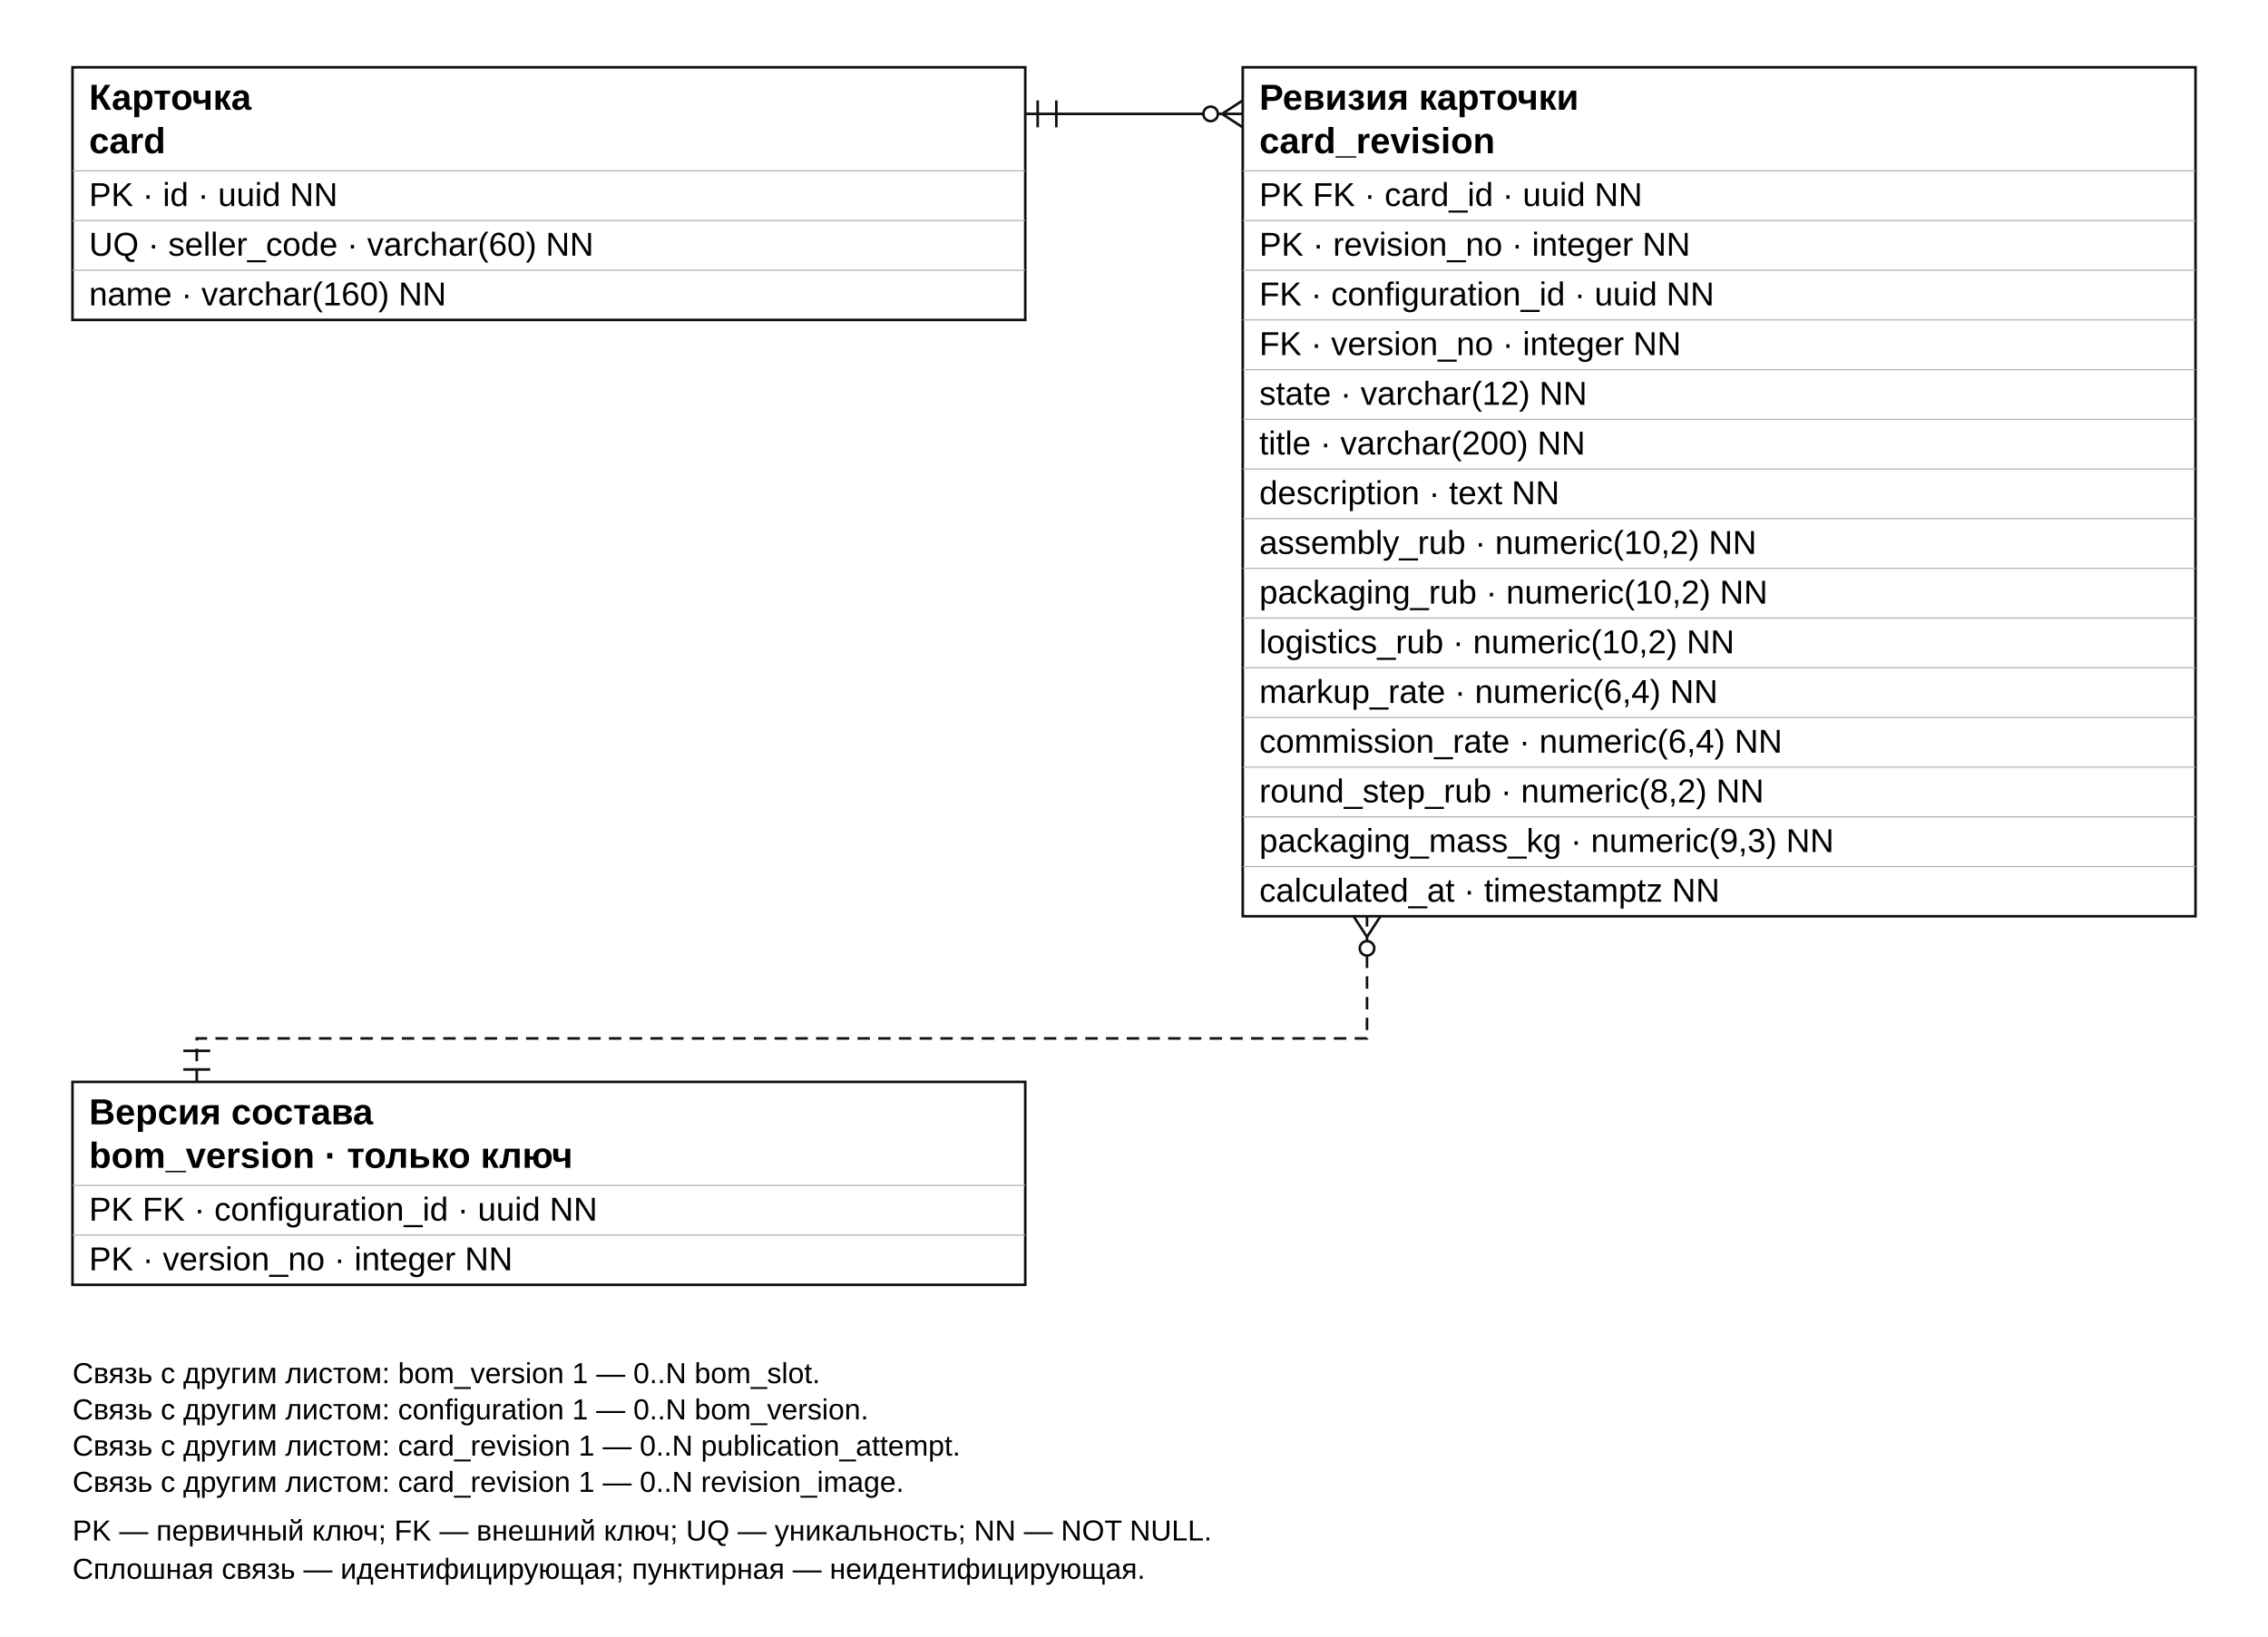
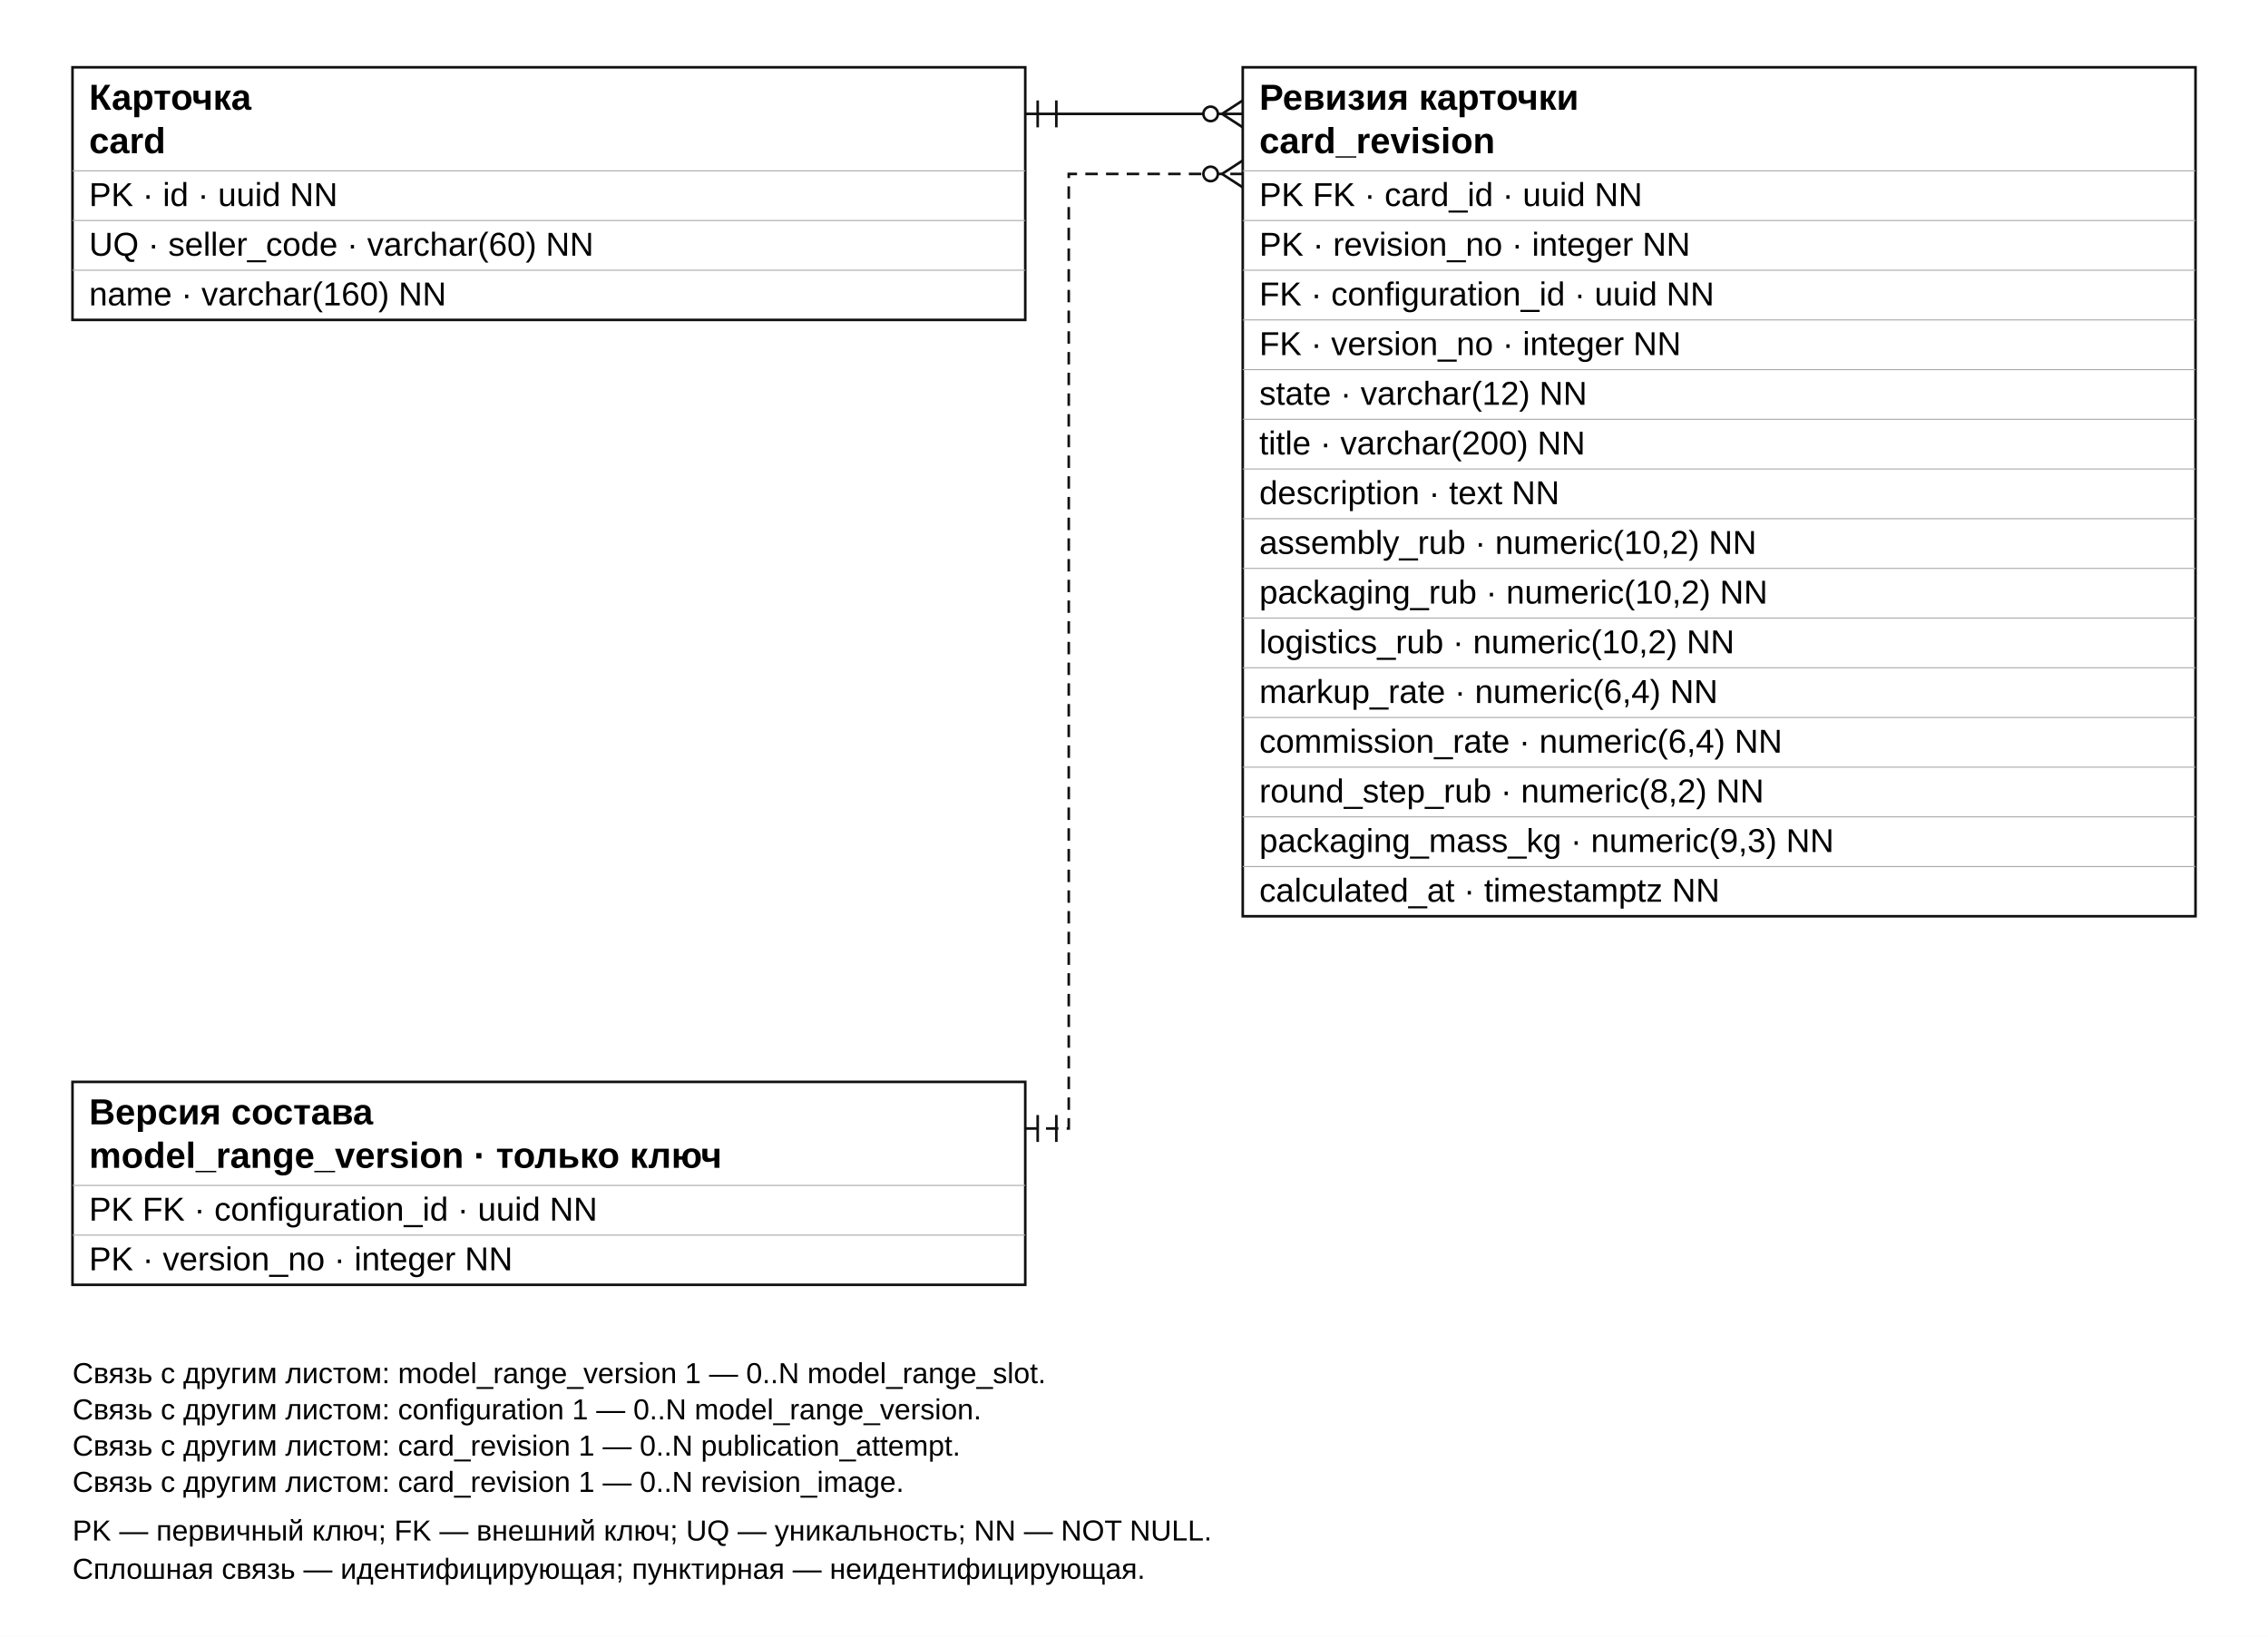
<svg xmlns="http://www.w3.org/2000/svg" width="2190" height="1581">
  <rect width="2190" height="1581" fill="white" />
-   <path d="M990 110L1032 110L1158 110L1200 110" fill="none" stroke="white" stroke-width="9" />
-   <path d="M990 110L1032 110L1158 110L1200 110" fill="none" stroke="#111" stroke-width="2.5" />
-   <path d="M190 1045L190 1003L1320 1003L1320 927L1320 885" fill="none" stroke="white" stroke-width="9" />
-   <path d="M190 1045L190 1003L1320 1003L1320 927L1320 885" fill="none" stroke="#111" stroke-width="2.5" stroke-dasharray="12 8" />
+   <path d="M990 110L1200 110" fill="none" stroke="white" stroke-width="9" />
+   <path d="M990 110L1200 110" fill="none" stroke="#111" stroke-width="2.5" />
+   <path d="M990 1090L1032 1090L1032 168L1200 168" fill="none" stroke="white" stroke-width="9" />
+   <path d="M990 1090L1032 1090L1032 168L1200 168" fill="none" stroke="#111" stroke-width="2.5" stroke-dasharray="12 8" />
  <rect x="70" y="65" width="920" height="244" fill="white" stroke="#111" stroke-width="2.5" />
  <text x="86" y="106" font-family="Arial" font-size="35" font-weight="bold">Карточка</text>
  <text x="86" y="148" font-family="Arial" font-size="35" font-weight="bold">card</text>
  <path d="M70 165h920" stroke="#aaa" stroke-width="1" />
  <text x="86" y="199" font-family="Arial" font-size="32" font-weight="normal">PK · id · uuid NN</text>
  <path d="M70 213h920" stroke="#aaa" stroke-width="1" />
  <text x="86" y="247" font-family="Arial" font-size="32" font-weight="normal">UQ · seller_code · varchar(60) NN</text>
  <path d="M70 261h920" stroke="#aaa" stroke-width="1" />
  <text x="86" y="295" font-family="Arial" font-size="32" font-weight="normal">name · varchar(160) NN</text>
  <rect x="1200" y="65" width="920" height="820" fill="white" stroke="#111" stroke-width="2.5" />
  <text x="1216" y="106" font-family="Arial" font-size="35" font-weight="bold">Ревизия карточки</text>
  <text x="1216" y="148" font-family="Arial" font-size="35" font-weight="bold">card_revision</text>
  <path d="M1200 165h920" stroke="#aaa" stroke-width="1" />
  <text x="1216" y="199" font-family="Arial" font-size="32" font-weight="normal">PK FK · card_id · uuid NN</text>
  <path d="M1200 213h920" stroke="#aaa" stroke-width="1" />
  <text x="1216" y="247" font-family="Arial" font-size="32" font-weight="normal">PK · revision_no · integer NN</text>
  <path d="M1200 261h920" stroke="#aaa" stroke-width="1" />
  <text x="1216" y="295" font-family="Arial" font-size="32" font-weight="normal">FK · configuration_id · uuid NN</text>
  <path d="M1200 309h920" stroke="#aaa" stroke-width="1" />
  <text x="1216" y="343" font-family="Arial" font-size="32" font-weight="normal">FK · version_no · integer NN</text>
  <path d="M1200 357h920" stroke="#aaa" stroke-width="1" />
  <text x="1216" y="391" font-family="Arial" font-size="32" font-weight="normal">state · varchar(12) NN</text>
  <path d="M1200 405h920" stroke="#aaa" stroke-width="1" />
  <text x="1216" y="439" font-family="Arial" font-size="32" font-weight="normal">title · varchar(200) NN</text>
  <path d="M1200 453h920" stroke="#aaa" stroke-width="1" />
  <text x="1216" y="487" font-family="Arial" font-size="32" font-weight="normal">description · text NN</text>
  <path d="M1200 501h920" stroke="#aaa" stroke-width="1" />
  <text x="1216" y="535" font-family="Arial" font-size="32" font-weight="normal">assembly_rub · numeric(10,2) NN</text>
  <path d="M1200 549h920" stroke="#aaa" stroke-width="1" />
  <text x="1216" y="583" font-family="Arial" font-size="32" font-weight="normal">packaging_rub · numeric(10,2) NN</text>
  <path d="M1200 597h920" stroke="#aaa" stroke-width="1" />
  <text x="1216" y="631" font-family="Arial" font-size="32" font-weight="normal">logistics_rub · numeric(10,2) NN</text>
  <path d="M1200 645h920" stroke="#aaa" stroke-width="1" />
  <text x="1216" y="679" font-family="Arial" font-size="32" font-weight="normal">markup_rate · numeric(6,4) NN</text>
  <path d="M1200 693h920" stroke="#aaa" stroke-width="1" />
  <text x="1216" y="727" font-family="Arial" font-size="32" font-weight="normal">commission_rate · numeric(6,4) NN</text>
  <path d="M1200 741h920" stroke="#aaa" stroke-width="1" />
  <text x="1216" y="775" font-family="Arial" font-size="32" font-weight="normal">round_step_rub · numeric(8,2) NN</text>
  <path d="M1200 789h920" stroke="#aaa" stroke-width="1" />
  <text x="1216" y="823" font-family="Arial" font-size="32" font-weight="normal">packaging_mass_kg · numeric(9,3) NN</text>
  <path d="M1200 837h920" stroke="#aaa" stroke-width="1" />
  <text x="1216" y="871" font-family="Arial" font-size="32" font-weight="normal">calculated_at · timestamptz NN</text>
  <rect x="70" y="1045" width="920" height="196" fill="white" stroke="#111" stroke-width="2.5" />
  <text x="86" y="1086" font-family="Arial" font-size="35" font-weight="bold">Версия состава</text>
-   <text x="86" y="1128" font-family="Arial" font-size="35" font-weight="bold">bom_version · только ключ</text>
+   <text x="86" y="1128" font-family="Arial" font-size="35" font-weight="bold">model_range_version · только ключ</text>
  <path d="M70 1145h920" stroke="#aaa" stroke-width="1" />
  <text x="86" y="1179" font-family="Arial" font-size="32" font-weight="normal">PK FK · configuration_id · uuid NN</text>
  <path d="M70 1193h920" stroke="#aaa" stroke-width="1" />
  <text x="86" y="1227" font-family="Arial" font-size="32" font-weight="normal">PK · version_no · integer NN</text>
  <path d="M1002 97L1002 123" stroke="#111" stroke-width="2.5" />
  <path d="M1020 97L1020 123" stroke="#111" stroke-width="2.5" />
  <path d="M1180 110L1200 97" stroke="#111" stroke-width="2.5" />
  <path d="M1180 110L1200 123" stroke="#111" stroke-width="2.5" />
  <circle cx="1169" cy="110" r="7" fill="white" stroke="#111" stroke-width="2.5" />
-   <path d="M177 1033L203 1033" stroke="#111" stroke-width="2.5" />
-   <path d="M177 1015L203 1015" stroke="#111" stroke-width="2.5" />
-   <path d="M1320 905L1307 885" stroke="#111" stroke-width="2.5" />
-   <path d="M1320 905L1333 885" stroke="#111" stroke-width="2.5" />
-   <circle cx="1320" cy="916" r="7" fill="white" stroke="#111" stroke-width="2.5" />
-   <text x="70" y="1336" font-family="Arial" font-size="28" font-weight="normal">Связь с другим листом: bom_version 1 — 0..N bom_slot.</text>
-   <text x="70" y="1371" font-family="Arial" font-size="28" font-weight="normal">Связь с другим листом: configuration 1 — 0..N bom_version.</text>
+   <path d="M1002 1077L1002 1103" stroke="#111" stroke-width="2.5" />
+   <path d="M1020 1077L1020 1103" stroke="#111" stroke-width="2.5" />
+   <path d="M1180 168L1200 155" stroke="#111" stroke-width="2.5" />
+   <path d="M1180 168L1200 181" stroke="#111" stroke-width="2.5" />
+   <circle cx="1169" cy="168" r="7" fill="white" stroke="#111" stroke-width="2.5" />
+   <text x="70" y="1336" font-family="Arial" font-size="28" font-weight="normal">Связь с другим листом: model_range_version 1 — 0..N model_range_slot.</text>
+   <text x="70" y="1371" font-family="Arial" font-size="28" font-weight="normal">Связь с другим листом: configuration 1 — 0..N model_range_version.</text>
  <text x="70" y="1406" font-family="Arial" font-size="28" font-weight="normal">Связь с другим листом: card_revision 1 — 0..N publication_attempt.</text>
  <text x="70" y="1441" font-family="Arial" font-size="28" font-weight="normal">Связь с другим листом: card_revision 1 — 0..N revision_image.</text>
  <text x="70" y="1488" font-family="Arial" font-size="28" font-weight="normal">PK — первичный ключ; FK — внешний ключ; UQ — уникальность; NN — NOT NULL.</text>
  <text x="70" y="1525" font-family="Arial" font-size="28" font-weight="normal">Сплошная связь — идентифицирующая; пунктирная — неидентифицирующая.</text>
</svg>
